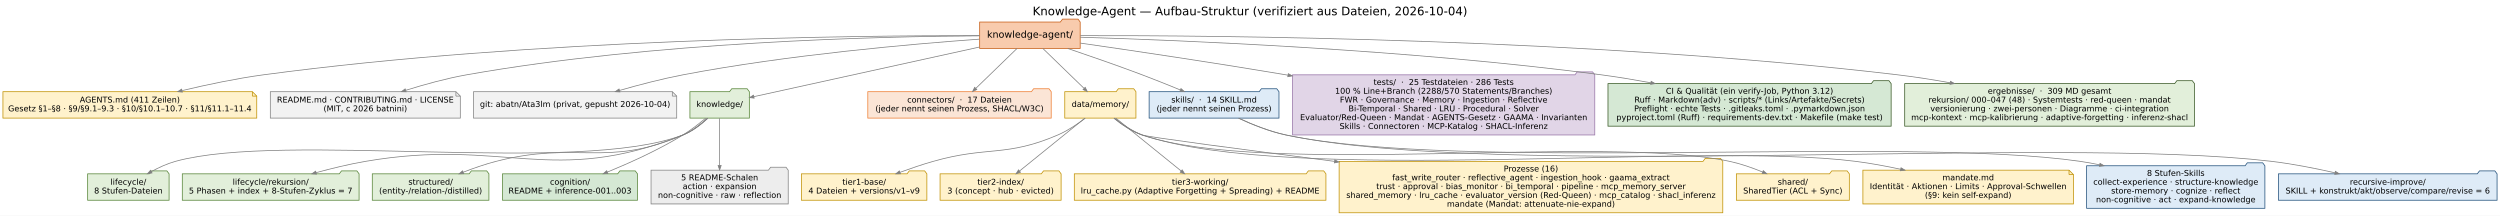
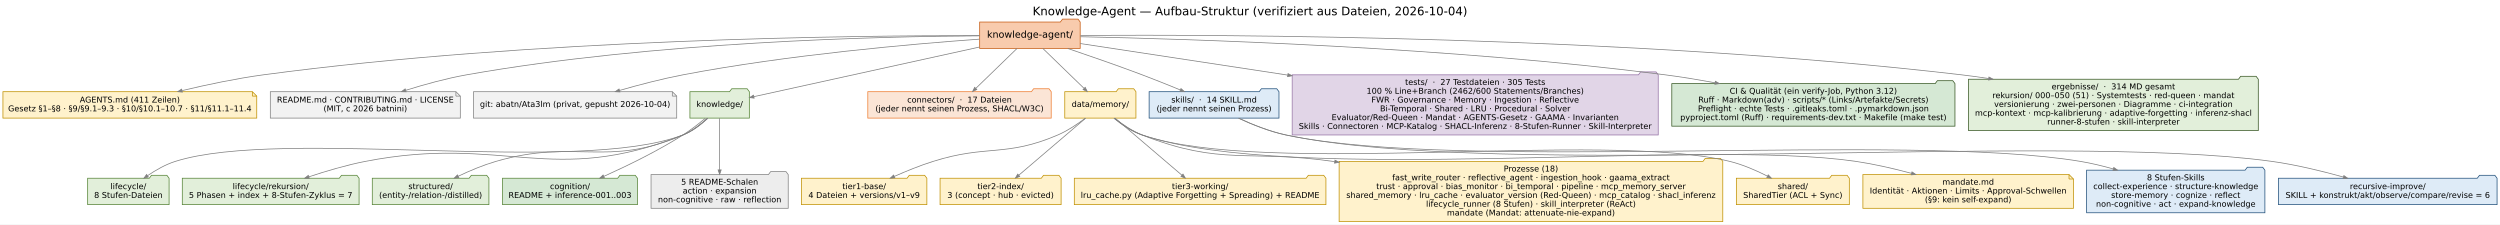
- <svg xmlns="http://www.w3.org/2000/svg" width="3408pt" height="294pt" viewBox="0.00 0.00 3408.00 294.00">
-   <g id="graph0" class="graph" transform="scale(1 1) rotate(0) translate(4 290)">
-     <polygon fill="white" stroke="transparent" points="-4,4 -4,-290 3404,-290 3404,4 -4,4" />
-     <text text-anchor="middle" x="1700" y="-269.2" font-family="DejaVu Sans" font-size="16.00">Knowledge-Agent — Aufbau-Struktur (verifiziert aus Dateien, 2026-10-04)</text>
+ <svg xmlns="http://www.w3.org/2000/svg" width="3408pt" height="306pt" viewBox="0.00 0.00 3408.00 306.00">
+   <g id="graph0" class="graph" transform="scale(1 1) rotate(0) translate(4 302)">
+     <polygon fill="white" stroke="transparent" points="-4,4 -4,-302 3404,-302 3404,4 -4,4" />
+     <text text-anchor="middle" x="1700" y="-281.2" font-family="DejaVu Sans" font-size="16.00">Knowledge-Agent — Aufbau-Struktur (verifiziert aus Dateien, 2026-10-04)</text>
    <g id="node1" class="node">
-       <polygon fill="#f8cbad" stroke="#c55a11" points="1468.5,-260 1465.5,-264 1444.5,-264 1441.5,-260 1331.5,-260 1331.5,-224 1468.5,-224 1468.5,-260" />
-       <text text-anchor="middle" x="1400" y="-238.6" font-family="DejaVu Sans" font-size="13.00">knowledge-agent/</text>
+       <polygon fill="#f8cbad" stroke="#c55a11" points="1468.5,-272 1465.5,-276 1444.5,-276 1441.5,-272 1331.5,-272 1331.5,-236 1468.5,-236 1468.5,-272" />
+       <text text-anchor="middle" x="1400" y="-250.6" font-family="DejaVu Sans" font-size="13.00">knowledge-agent/</text>
    </g>
    <g id="node2" class="node">
-       <polygon fill="#fff2cc" stroke="#bf8f00" points="340,-165 0,-165 0,-129 346,-129 346,-159 340,-165" />
-       <polyline fill="none" stroke="#bf8f00" points="340,-165 340,-159 " />
-       <polyline fill="none" stroke="#bf8f00" points="346,-159 340,-159 " />
-       <text text-anchor="middle" x="173" y="-150.2" font-family="DejaVu Sans" font-size="11.00">AGENTS.md (411 Zeilen)</text>
-       <text text-anchor="middle" x="173" y="-138.2" font-family="DejaVu Sans" font-size="11.00">Gesetz §1–§8 · §9/§9.1–9.3 · §10/§10.1–10.7 · §11/§11.1–11.4</text>
+       <polygon fill="#fff2cc" stroke="#bf8f00" points="340,-177 0,-177 0,-141 346,-141 346,-171 340,-177" />
+       <polyline fill="none" stroke="#bf8f00" points="340,-177 340,-171 " />
+       <polyline fill="none" stroke="#bf8f00" points="346,-171 340,-171 " />
+       <text text-anchor="middle" x="173" y="-162.2" font-family="DejaVu Sans" font-size="11.00">AGENTS.md (411 Zeilen)</text>
+       <text text-anchor="middle" x="173" y="-150.2" font-family="DejaVu Sans" font-size="11.00">Gesetz §1–§8 · §9/§9.1–9.3 · §10/§10.1–10.7 · §11/§11.1–11.4</text>
    </g>
    <g id="edge1" class="edge">
-       <path fill="none" stroke="#7f7f7f" d="M1331.48,-241.44C1163.97,-241.66 720.71,-237.12 355,-188 318.17,-183.05 277.76,-174.49 244.39,-166.56" />
-       <polygon fill="#7f7f7f" stroke="#7f7f7f" points="244.57,-164.44 238.24,-165.09 243.59,-168.53 244.57,-164.44" />
+       <path fill="none" stroke="#7f7f7f" d="M1331.48,-253.44C1163.97,-253.66 720.71,-249.12 355,-200 318.17,-195.05 277.76,-186.49 244.39,-178.56" />
+       <polygon fill="#7f7f7f" stroke="#7f7f7f" points="244.57,-176.44 238.24,-177.09 243.59,-180.53 244.57,-176.44" />
    </g>
    <g id="node3" class="node">
-       <polygon fill="#f2f2f2" stroke="#808080" points="617.5,-165 364.5,-165 364.5,-129 623.5,-129 623.5,-159 617.5,-165" />
-       <polyline fill="none" stroke="#808080" points="617.5,-165 617.5,-159 " />
-       <polyline fill="none" stroke="#808080" points="623.5,-159 617.5,-159 " />
-       <text text-anchor="middle" x="494" y="-150.2" font-family="DejaVu Sans" font-size="11.00">README.md · CONTRIBUTING.md · LICENSE</text>
-       <text text-anchor="middle" x="494" y="-138.2" font-family="DejaVu Sans" font-size="11.00">(MIT, c 2026 batnini)</text>
+       <polygon fill="#f2f2f2" stroke="#808080" points="617.5,-177 364.5,-177 364.5,-141 623.5,-141 623.5,-171 617.5,-177" />
+       <polyline fill="none" stroke="#808080" points="617.5,-177 617.5,-171 " />
+       <polyline fill="none" stroke="#808080" points="623.5,-171 617.5,-171 " />
+       <text text-anchor="middle" x="494" y="-162.2" font-family="DejaVu Sans" font-size="11.00">README.md · CONTRIBUTING.md · LICENSE</text>
+       <text text-anchor="middle" x="494" y="-150.2" font-family="DejaVu Sans" font-size="11.00">(MIT, c 2026 batnini)</text>
    </g>
    <g id="edge2" class="edge">
-       <path fill="none" stroke="#7f7f7f" d="M1331.34,-241.14C1196.31,-240.36 887.13,-233.24 632,-188 604.26,-183.08 574.13,-174.72 549.13,-166.9" />
-       <polygon fill="#7f7f7f" stroke="#7f7f7f" points="549.57,-164.84 543.22,-165.04 548.31,-168.85 549.57,-164.84" />
+       <path fill="none" stroke="#7f7f7f" d="M1331.34,-253.14C1196.31,-252.36 887.13,-245.24 632,-200 604.26,-195.08 574.13,-186.72 549.13,-178.9" />
+       <polygon fill="#7f7f7f" stroke="#7f7f7f" points="549.57,-176.84 543.22,-177.04 548.31,-180.85 549.57,-176.84" />
    </g>
    <g id="node4" class="node">
-       <polygon fill="#f2f2f2" stroke="#808080" points="912.5,-165 641.5,-165 641.5,-129 918.5,-129 918.5,-159 912.5,-165" />
-       <polyline fill="none" stroke="#808080" points="912.5,-165 912.5,-159 " />
-       <polyline fill="none" stroke="#808080" points="918.5,-159 912.5,-159 " />
-       <text text-anchor="middle" x="780" y="-144.2" font-family="DejaVu Sans" font-size="11.00">git: abatn/Ata3lm (privat, gepusht 2026-10-04)</text>
+       <polygon fill="#f2f2f2" stroke="#808080" points="912.5,-177 641.5,-177 641.5,-141 918.5,-141 918.5,-171 912.5,-177" />
+       <polyline fill="none" stroke="#808080" points="912.5,-177 912.5,-171 " />
+       <polyline fill="none" stroke="#808080" points="918.5,-171 912.5,-171 " />
+       <text text-anchor="middle" x="780" y="-156.2" font-family="DejaVu Sans" font-size="11.00">git: abatn/Ata3lm (privat, gepusht 2026-10-04)</text>
    </g>
    <g id="edge3" class="edge">
-       <path fill="none" stroke="#7f7f7f" d="M1331.36,-236.64C1238.88,-230.01 1069.45,-215.19 927,-188 898.26,-182.51 866.9,-174.3 840.56,-166.74" />
-       <polygon fill="#7f7f7f" stroke="#7f7f7f" points="841.02,-164.68 834.68,-165.04 839.86,-168.72 841.02,-164.68" />
+       <path fill="none" stroke="#7f7f7f" d="M1331.36,-248.64C1238.88,-242.01 1069.45,-227.19 927,-200 898.26,-194.51 866.9,-186.3 840.56,-178.74" />
+       <polygon fill="#7f7f7f" stroke="#7f7f7f" points="841.02,-176.68 834.68,-177.04 839.86,-180.72 841.02,-176.68" />
    </g>
    <g id="node5" class="node">
-       <polygon fill="#e2efda" stroke="#548235" points="1017.5,-165 1014.5,-169 993.5,-169 990.5,-165 936.5,-165 936.5,-129 1017.5,-129 1017.5,-165" />
-       <text text-anchor="middle" x="977" y="-144.2" font-family="DejaVu Sans" font-size="11.00">knowledge/</text>
+       <polygon fill="#e2efda" stroke="#548235" points="1017.5,-177 1014.5,-181 993.5,-181 990.5,-177 936.5,-177 936.5,-141 1017.5,-141 1017.5,-177" />
+       <text text-anchor="middle" x="977" y="-156.2" font-family="DejaVu Sans" font-size="11.00">knowledge/</text>
    </g>
    <g id="edge4" class="edge">
-       <path fill="none" stroke="#7f7f7f" d="M1331.1,-225.85C1244.57,-206.83 1098.44,-174.7 1023.85,-158.3" />
-       <polygon fill="#7f7f7f" stroke="#7f7f7f" points="1024.04,-156.19 1017.73,-156.96 1023.14,-160.29 1024.04,-156.19" />
+       <path fill="none" stroke="#7f7f7f" d="M1331.1,-237.85C1244.57,-218.83 1098.44,-186.7 1023.85,-170.3" />
+       <polygon fill="#7f7f7f" stroke="#7f7f7f" points="1024.04,-168.19 1017.73,-168.96 1023.14,-172.29 1024.04,-168.19" />
    </g>
    <g id="node11" class="node">
-       <polygon fill="#fbe5d6" stroke="#ed7d31" points="1429,-165 1426,-169 1405,-169 1402,-165 1179,-165 1179,-129 1429,-129 1429,-165" />
-       <text text-anchor="middle" x="1304" y="-150.2" font-family="DejaVu Sans" font-size="11.00">connectors/  ·  17 Dateien</text>
-       <text text-anchor="middle" x="1304" y="-138.2" font-family="DejaVu Sans" font-size="11.00">(jeder nennt seinen Prozess, SHACL/W3C)</text>
+       <polygon fill="#fbe5d6" stroke="#ed7d31" points="1429,-177 1426,-181 1405,-181 1402,-177 1179,-177 1179,-141 1429,-141 1429,-177" />
+       <text text-anchor="middle" x="1304" y="-162.2" font-family="DejaVu Sans" font-size="11.00">connectors/  ·  17 Dateien</text>
+       <text text-anchor="middle" x="1304" y="-150.2" font-family="DejaVu Sans" font-size="11.00">(jeder nennt seinen Prozess, SHACL/W3C)</text>
    </g>
    <g id="edge5" class="edge">
-       <path fill="none" stroke="#7f7f7f" d="M1382.39,-223.94C1366.66,-208.7 1343.52,-186.29 1326.46,-169.76" />
-       <polygon fill="#7f7f7f" stroke="#7f7f7f" points="1327.59,-167.93 1321.82,-165.26 1324.67,-170.95 1327.59,-167.93" />
+       <path fill="none" stroke="#7f7f7f" d="M1382.39,-235.94C1366.66,-220.7 1343.52,-198.29 1326.46,-181.76" />
+       <polygon fill="#7f7f7f" stroke="#7f7f7f" points="1327.59,-179.93 1321.82,-177.26 1324.67,-182.95 1327.59,-179.93" />
    </g>
    <g id="node12" class="node">
-       <polygon fill="#fff2cc" stroke="#bf8f00" points="1544.5,-165 1541.5,-169 1520.5,-169 1517.5,-165 1447.5,-165 1447.5,-129 1544.5,-129 1544.5,-165" />
-       <text text-anchor="middle" x="1496" y="-144.2" font-family="DejaVu Sans" font-size="11.00">data/memory/</text>
+       <polygon fill="#fff2cc" stroke="#bf8f00" points="1544.5,-177 1541.5,-181 1520.5,-181 1517.5,-177 1447.5,-177 1447.5,-141 1544.5,-141 1544.5,-177" />
+       <text text-anchor="middle" x="1496" y="-156.2" font-family="DejaVu Sans" font-size="11.00">data/memory/</text>
    </g>
    <g id="edge6" class="edge">
-       <path fill="none" stroke="#7f7f7f" d="M1417.61,-223.94C1433.34,-208.7 1456.48,-186.29 1473.54,-169.76" />
-       <polygon fill="#7f7f7f" stroke="#7f7f7f" points="1475.33,-170.95 1478.18,-165.26 1472.41,-167.93 1475.33,-170.95" />
+       <path fill="none" stroke="#7f7f7f" d="M1417.61,-235.94C1433.34,-220.7 1456.48,-198.29 1473.54,-181.76" />
+       <polygon fill="#7f7f7f" stroke="#7f7f7f" points="1475.33,-182.95 1478.18,-177.26 1472.41,-179.93 1475.33,-182.95" />
    </g>
    <g id="node19" class="node">
-       <polygon fill="#deebf7" stroke="#1f4e79" points="1739.5,-165 1736.5,-169 1715.5,-169 1712.5,-165 1562.5,-165 1562.5,-129 1739.5,-129 1739.5,-165" />
-       <text text-anchor="middle" x="1651" y="-150.2" font-family="DejaVu Sans" font-size="11.00">skills/  ·  14 SKILL.md</text>
-       <text text-anchor="middle" x="1651" y="-138.2" font-family="DejaVu Sans" font-size="11.00">(jeder nennt seinen Prozess)</text>
+       <polygon fill="#deebf7" stroke="#1f4e79" points="1739.5,-177 1736.5,-181 1715.5,-181 1712.5,-177 1562.5,-177 1562.5,-141 1739.5,-141 1739.5,-177" />
+       <text text-anchor="middle" x="1651" y="-162.2" font-family="DejaVu Sans" font-size="11.00">skills/  ·  14 SKILL.md</text>
+       <text text-anchor="middle" x="1651" y="-150.2" font-family="DejaVu Sans" font-size="11.00">(jeder nennt seinen Prozess)</text>
    </g>
    <g id="edge7" class="edge">
-       <path fill="none" stroke="#7f7f7f" d="M1451.6,-223.9C1481.38,-213.84 1519.46,-200.64 1553,-188 1570,-181.59 1588.48,-174.17 1604.77,-167.47" />
-       <polygon fill="#7f7f7f" stroke="#7f7f7f" points="1605.92,-169.27 1610.67,-165.04 1604.32,-165.38 1605.92,-169.27" />
+       <path fill="none" stroke="#7f7f7f" d="M1451.6,-235.9C1481.38,-225.84 1519.46,-212.64 1553,-200 1570,-193.59 1588.48,-186.17 1604.77,-179.47" />
+       <polygon fill="#7f7f7f" stroke="#7f7f7f" points="1605.92,-181.27 1610.67,-177.04 1604.32,-177.38 1605.92,-181.27" />
    </g>
    <g id="node22" class="node">
-       <polygon fill="#e1d5e7" stroke="#9673a6" points="2170,-188 2167,-192 2146,-192 2143,-188 1758,-188 1758,-106 2170,-106 2170,-188" />
-       <text text-anchor="middle" x="1964" y="-174.2" font-family="DejaVu Sans" font-size="11.00">tests/  ·  25 Testdateien · 286 Tests</text>
-       <text text-anchor="middle" x="1964" y="-162.2" font-family="DejaVu Sans" font-size="11.00">100 % Line+Branch (2288/570 Statements/Branches)</text>
-       <text text-anchor="middle" x="1964" y="-150.2" font-family="DejaVu Sans" font-size="11.00">FWR · Governance · Memory · Ingestion · Reflective</text>
-       <text text-anchor="middle" x="1964" y="-138.2" font-family="DejaVu Sans" font-size="11.00">Bi-Temporal · Shared · LRU · Procedural · Solver</text>
-       <text text-anchor="middle" x="1964" y="-126.2" font-family="DejaVu Sans" font-size="11.00">Evaluator/Red-Queen · Mandat · AGENTS-Gesetz · GAAMA · Invarianten</text>
-       <text text-anchor="middle" x="1964" y="-114.2" font-family="DejaVu Sans" font-size="11.00">Skills · Connectoren · MCP-Katalog · SHACL-Inferenz</text>
+       <polygon fill="#e1d5e7" stroke="#9673a6" points="2256.5,-200 2253.5,-204 2232.5,-204 2229.5,-200 1757.5,-200 1757.5,-118 2256.5,-118 2256.5,-200" />
+       <text text-anchor="middle" x="2007" y="-186.2" font-family="DejaVu Sans" font-size="11.00">tests/  ·  27 Testdateien · 305 Tests</text>
+       <text text-anchor="middle" x="2007" y="-174.2" font-family="DejaVu Sans" font-size="11.00">100 % Line+Branch (2462/600 Statements/Branches)</text>
+       <text text-anchor="middle" x="2007" y="-162.2" font-family="DejaVu Sans" font-size="11.00">FWR · Governance · Memory · Ingestion · Reflective</text>
+       <text text-anchor="middle" x="2007" y="-150.2" font-family="DejaVu Sans" font-size="11.00">Bi-Temporal · Shared · LRU · Procedural · Solver</text>
+       <text text-anchor="middle" x="2007" y="-138.2" font-family="DejaVu Sans" font-size="11.00">Evaluator/Red-Queen · Mandat · AGENTS-Gesetz · GAAMA · Invarianten</text>
+       <text text-anchor="middle" x="2007" y="-126.2" font-family="DejaVu Sans" font-size="11.00">Skills · Connectoren · MCP-Katalog · SHACL-Inferenz · 8-Stufen-Runner · Skill-Interpreter</text>
    </g>
    <g id="edge8" class="edge">
-       <path fill="none" stroke="#7f7f7f" d="M1468.65,-231.26C1539.11,-221.11 1651.86,-204.41 1749,-188 1749.91,-187.85 1750.82,-187.69 1751.73,-187.54" />
-       <polygon fill="#7f7f7f" stroke="#7f7f7f" points="1752.2,-189.59 1757.76,-186.51 1751.5,-185.45 1752.2,-189.59" />
+       <path fill="none" stroke="#7f7f7f" d="M1468.55,-242.65C1538.93,-232.02 1651.62,-214.94 1749,-200 1749.79,-199.88 1750.58,-199.76 1751.37,-199.64" />
+       <polygon fill="#7f7f7f" stroke="#7f7f7f" points="1751.84,-201.69 1757.45,-198.7 1751.2,-197.54 1751.84,-201.69" />
    </g>
    <g id="node23" class="node">
-       <polygon fill="#d5e8d4" stroke="#375623" points="2574,-176 2571,-180 2550,-180 2547,-176 2188,-176 2188,-118 2574,-118 2574,-176" />
-       <text text-anchor="middle" x="2381" y="-162.2" font-family="DejaVu Sans" font-size="11.00">CI &amp; Qualität (ein verify-Job, Python 3.12)</text>
-       <text text-anchor="middle" x="2381" y="-150.2" font-family="DejaVu Sans" font-size="11.00">Ruff · Markdown(adv) · scripts/* (Links/Artefakte/Secrets)</text>
-       <text text-anchor="middle" x="2381" y="-138.2" font-family="DejaVu Sans" font-size="11.00">Preflight · echte Tests · .gitleaks.toml · .pymarkdown.json</text>
-       <text text-anchor="middle" x="2381" y="-126.2" font-family="DejaVu Sans" font-size="11.00">pyproject.toml (Ruff) · requirements-dev.txt · Makefile (make test)</text>
+       <polygon fill="#d5e8d4" stroke="#375623" points="2661,-188 2658,-192 2637,-192 2634,-188 2275,-188 2275,-130 2661,-130 2661,-188" />
+       <text text-anchor="middle" x="2468" y="-174.2" font-family="DejaVu Sans" font-size="11.00">CI &amp; Qualität (ein verify-Job, Python 3.12)</text>
+       <text text-anchor="middle" x="2468" y="-162.2" font-family="DejaVu Sans" font-size="11.00">Ruff · Markdown(adv) · scripts/* (Links/Artefakte/Secrets)</text>
+       <text text-anchor="middle" x="2468" y="-150.2" font-family="DejaVu Sans" font-size="11.00">Preflight · echte Tests · .gitleaks.toml · .pymarkdown.json</text>
+       <text text-anchor="middle" x="2468" y="-138.2" font-family="DejaVu Sans" font-size="11.00">pyproject.toml (Ruff) · requirements-dev.txt · Makefile (make test)</text>
    </g>
    <g id="edge9" class="edge">
-       <path fill="none" stroke="#7f7f7f" d="M1468.54,-239.27C1604.55,-235.2 1917.96,-222.58 2179,-188 2200.88,-185.1 2223.95,-181.27 2246.37,-177.14" />
-       <polygon fill="#7f7f7f" stroke="#7f7f7f" points="2246.85,-179.18 2252.37,-176.02 2246.08,-175.05 2246.85,-179.18" />
+       <path fill="none" stroke="#7f7f7f" d="M1468.78,-251.93C1615.72,-248.94 1970.95,-238.07 2266,-200 2288.05,-197.16 2311.31,-193.33 2333.89,-189.17" />
+       <polygon fill="#7f7f7f" stroke="#7f7f7f" points="2334.41,-191.21 2339.92,-188.05 2333.64,-187.08 2334.41,-191.21" />
    </g>
    <g id="node24" class="node">
-       <polygon fill="#e2efda" stroke="#375623" points="2987.5,-176 2984.5,-180 2963.5,-180 2960.5,-176 2592.5,-176 2592.5,-118 2987.5,-118 2987.5,-176" />
-       <text text-anchor="middle" x="2790" y="-162.2" font-family="DejaVu Sans" font-size="11.00">ergebnisse/  ·  309 MD gesamt</text>
-       <text text-anchor="middle" x="2790" y="-150.2" font-family="DejaVu Sans" font-size="11.00">rekursion/ 000–047 (48) · Systemtests · red-queen · mandat</text>
-       <text text-anchor="middle" x="2790" y="-138.2" font-family="DejaVu Sans" font-size="11.00">versionierung · zwei-personen · Diagramme · ci-integration</text>
-       <text text-anchor="middle" x="2790" y="-126.2" font-family="DejaVu Sans" font-size="11.00">mcp-kontext · mcp-kalibrierung · adaptive-forgetting · inferenz-shacl</text>
+       <polygon fill="#e2efda" stroke="#375623" points="3074.5,-194 3071.5,-198 3050.5,-198 3047.5,-194 2679.5,-194 2679.5,-124 3074.5,-124 3074.5,-194" />
+       <text text-anchor="middle" x="2877" y="-180.2" font-family="DejaVu Sans" font-size="11.00">ergebnisse/  ·  314 MD gesamt</text>
+       <text text-anchor="middle" x="2877" y="-168.2" font-family="DejaVu Sans" font-size="11.00">rekursion/ 000–050 (51) · Systemtests · red-queen · mandat</text>
+       <text text-anchor="middle" x="2877" y="-156.2" font-family="DejaVu Sans" font-size="11.00">versionierung · zwei-personen · Diagramme · ci-integration</text>
+       <text text-anchor="middle" x="2877" y="-144.2" font-family="DejaVu Sans" font-size="11.00">mcp-kontext · mcp-kalibrierung · adaptive-forgetting · inferenz-shacl</text>
+       <text text-anchor="middle" x="2877" y="-132.2" font-family="DejaVu Sans" font-size="11.00">runner-8-stufen · skill-interpreter</text>
    </g>
    <g id="edge10" class="edge">
-       <path fill="none" stroke="#7f7f7f" d="M1468.63,-241.42C1650.84,-241.78 2161.66,-237.88 2583,-188 2606.2,-185.25 2630.71,-181.39 2654.42,-177.14" />
-       <polygon fill="#7f7f7f" stroke="#7f7f7f" points="2654.9,-179.18 2660.43,-176.05 2654.15,-175.05 2654.9,-179.18" />
+       <path fill="none" stroke="#7f7f7f" d="M1468.77,-253.72C1659.97,-254.96 2213.82,-253.29 2670,-200 2682.03,-198.59 2694.41,-196.88 2706.84,-194.97" />
+       <polygon fill="#7f7f7f" stroke="#7f7f7f" points="2707.34,-197.02 2712.95,-194.02 2706.69,-192.87 2707.34,-197.02" />
    </g>
    <g id="node6" class="node">
-       <polygon fill="#e2efda" stroke="#548235" points="226.5,-53 223.5,-57 202.5,-57 199.5,-53 115.5,-53 115.5,-17 226.5,-17 226.5,-53" />
-       <text text-anchor="middle" x="171" y="-38.2" font-family="DejaVu Sans" font-size="11.00">lifecycle/</text>
-       <text text-anchor="middle" x="171" y="-26.2" font-family="DejaVu Sans" font-size="11.00">8 Stufen-Dateien</text>
+       <polygon fill="#e2efda" stroke="#548235" points="226.5,-59 223.5,-63 202.5,-63 199.5,-59 115.5,-59 115.5,-23 226.5,-23 226.5,-59" />
+       <text text-anchor="middle" x="171" y="-44.2" font-family="DejaVu Sans" font-size="11.00">lifecycle/</text>
+       <text text-anchor="middle" x="171" y="-32.2" font-family="DejaVu Sans" font-size="11.00">8 Stufen-Dateien</text>
    </g>
    <g id="edge11" class="edge">
-       <path fill="none" stroke="#7f7f7f" d="M961.11,-128.97C952.02,-120.44 939.88,-110.9 927,-106 783.07,-51.27 383.4,-111.1 235,-70 223.85,-66.91 212.45,-61.65 202.42,-56.18" />
-       <polygon fill="#7f7f7f" stroke="#7f7f7f" points="203.26,-54.25 197,-53.14 201.2,-57.91 203.26,-54.25" />
+       <path fill="none" stroke="#7f7f7f" d="M961.11,-140.97C952.02,-132.44 939.88,-122.9 927,-118 783.07,-63.27 381.87,-128.28 235,-82 221.68,-77.8 208.36,-70.17 197.35,-62.69" />
+       <polygon fill="#7f7f7f" stroke="#7f7f7f" points="198.26,-60.76 192.14,-59.04 195.85,-64.2 198.26,-60.76" />
    </g>
    <g id="node7" class="node">
-       <polygon fill="#e2efda" stroke="#548235" points="485.5,-53 482.5,-57 461.5,-57 458.5,-53 244.5,-53 244.5,-17 485.5,-17 485.5,-53" />
-       <text text-anchor="middle" x="365" y="-38.2" font-family="DejaVu Sans" font-size="11.00">lifecycle/rekursion/</text>
-       <text text-anchor="middle" x="365" y="-26.2" font-family="DejaVu Sans" font-size="11.00">5 Phasen + index + 8-Stufen-Zyklus = 7</text>
+       <polygon fill="#e2efda" stroke="#548235" points="485.5,-59 482.5,-63 461.5,-63 458.5,-59 244.5,-59 244.5,-23 485.5,-23 485.5,-59" />
+       <text text-anchor="middle" x="365" y="-44.2" font-family="DejaVu Sans" font-size="11.00">lifecycle/rekursion/</text>
+       <text text-anchor="middle" x="365" y="-32.2" font-family="DejaVu Sans" font-size="11.00">5 Phasen + index + 8-Stufen-Zyklus = 7</text>
    </g>
    <g id="edge12" class="edge">
-       <path fill="none" stroke="#7f7f7f" d="M960.6,-128.72C951.55,-120.34 939.6,-111.02 927,-106 747.58,-34.58 684.31,-102.73 494,-70 471.88,-66.2 448.03,-60.4 426.92,-54.67" />
-       <polygon fill="#7f7f7f" stroke="#7f7f7f" points="427.39,-52.62 421.05,-53.05 426.27,-56.67 427.39,-52.62" />
+       <path fill="none" stroke="#7f7f7f" d="M960.6,-140.72C951.55,-132.34 939.6,-123.02 927,-118 747.58,-46.58 683.57,-118.81 494,-82 468.22,-76.99 440.3,-68.71 417.06,-60.98" />
+       <polygon fill="#7f7f7f" stroke="#7f7f7f" points="417.61,-58.95 411.25,-59.02 416.27,-62.93 417.61,-58.95" />
    </g>
    <g id="node8" class="node">
-       <polygon fill="#e2efda" stroke="#548235" points="662.5,-53 659.5,-57 638.5,-57 635.5,-53 503.5,-53 503.5,-17 662.5,-17 662.5,-53" />
-       <text text-anchor="middle" x="583" y="-38.2" font-family="DejaVu Sans" font-size="11.00">structured/</text>
-       <text text-anchor="middle" x="583" y="-26.2" font-family="DejaVu Sans" font-size="11.00">(entity-/relation-/distilled)</text>
+       <polygon fill="#e2efda" stroke="#548235" points="662.5,-59 659.5,-63 638.5,-63 635.5,-59 503.5,-59 503.5,-23 662.5,-23 662.5,-59" />
+       <text text-anchor="middle" x="583" y="-44.2" font-family="DejaVu Sans" font-size="11.00">structured/</text>
+       <text text-anchor="middle" x="583" y="-32.2" font-family="DejaVu Sans" font-size="11.00">(entity-/relation-/distilled)</text>
    </g>
    <g id="edge13" class="edge">
-       <path fill="none" stroke="#7f7f7f" d="M960.03,-128.6C951,-120.41 939.25,-111.29 927,-106 821.91,-60.64 782.83,-98.6 672,-70 657.29,-66.2 641.67,-60.75 627.69,-55.32" />
-       <polygon fill="#7f7f7f" stroke="#7f7f7f" points="628.16,-53.25 621.81,-53 626.62,-57.16 628.16,-53.25" />
+       <path fill="none" stroke="#7f7f7f" d="M960.03,-140.6C951,-132.41 939.25,-123.29 927,-118 821.91,-72.64 781.96,-113.78 672,-82 654.61,-76.97 636.22,-69.17 620.71,-61.79" />
+       <polygon fill="#7f7f7f" stroke="#7f7f7f" points="621.45,-59.81 615.13,-59.09 619.62,-63.6 621.45,-59.81" />
    </g>
    <g id="node9" class="node">
-       <polygon fill="#d5e8d4" stroke="#548235" points="865,-53 862,-57 841,-57 838,-53 681,-53 681,-17 865,-17 865,-53" />
-       <text text-anchor="middle" x="773" y="-38.2" font-family="DejaVu Sans" font-size="11.00">cognition/</text>
-       <text text-anchor="middle" x="773" y="-26.2" font-family="DejaVu Sans" font-size="11.00">README + inference-001..003</text>
+       <polygon fill="#d5e8d4" stroke="#548235" points="865,-59 862,-63 841,-63 838,-59 681,-59 681,-23 865,-23 865,-59" />
+       <text text-anchor="middle" x="773" y="-44.2" font-family="DejaVu Sans" font-size="11.00">cognition/</text>
+       <text text-anchor="middle" x="773" y="-32.2" font-family="DejaVu Sans" font-size="11.00">README + inference-001..003</text>
    </g>
    <g id="edge14" class="edge">
-       <path fill="none" stroke="#7f7f7f" d="M957.88,-128.85C948.9,-121.29 937.8,-112.63 927,-106 894.25,-85.89 854.74,-68.05 823.95,-55.41" />
-       <polygon fill="#7f7f7f" stroke="#7f7f7f" points="824.65,-53.43 818.3,-53.11 823.07,-57.32 824.65,-53.43" />
+       <path fill="none" stroke="#7f7f7f" d="M957.31,-140.61C948.39,-133.17 937.5,-124.68 927,-118 892.42,-96 850.58,-75.72 819.25,-61.65" />
+       <polygon fill="#7f7f7f" stroke="#7f7f7f" points="819.86,-59.62 813.52,-59.1 818.15,-63.46 819.86,-59.62" />
    </g>
    <g id="node10" class="node">
-       <polygon fill="#ededed" stroke="#808080" points="1070.5,-58 1067.5,-62 1046.5,-62 1043.5,-58 883.5,-58 883.5,-12 1070.5,-12 1070.5,-58" />
-       <text text-anchor="middle" x="977" y="-44.2" font-family="DejaVu Sans" font-size="11.00">5 README-Schalen</text>
-       <text text-anchor="middle" x="977" y="-32.2" font-family="DejaVu Sans" font-size="11.00">action · expansion</text>
-       <text text-anchor="middle" x="977" y="-20.2" font-family="DejaVu Sans" font-size="11.00">non-cognitive · raw · reflection</text>
+       <polygon fill="#ededed" stroke="#808080" points="1070.5,-64 1067.5,-68 1046.5,-68 1043.5,-64 883.5,-64 883.5,-18 1070.5,-18 1070.5,-64" />
+       <text text-anchor="middle" x="977" y="-50.2" font-family="DejaVu Sans" font-size="11.00">5 README-Schalen</text>
+       <text text-anchor="middle" x="977" y="-38.2" font-family="DejaVu Sans" font-size="11.00">action · expansion</text>
+       <text text-anchor="middle" x="977" y="-26.2" font-family="DejaVu Sans" font-size="11.00">non-cognitive · raw · reflection</text>
    </g>
    <g id="edge15" class="edge">
-       <path fill="none" stroke="#7f7f7f" d="M977,-128.81C977,-111.62 977,-84.87 977,-64.49" />
-       <polygon fill="#7f7f7f" stroke="#7f7f7f" points="979.1,-64.39 977,-58.39 974.9,-64.39 979.1,-64.39" />
+       <path fill="none" stroke="#7f7f7f" d="M977,-140.88C977,-122.33 977,-92.43 977,-70.36" />
+       <polygon fill="#7f7f7f" stroke="#7f7f7f" points="979.1,-70.36 977,-64.36 974.9,-70.36 979.1,-70.36" />
    </g>
    <g id="node13" class="node">
-       <polygon fill="#fff2cc" stroke="#bf8f00" points="1259.5,-53 1256.5,-57 1235.5,-57 1232.5,-53 1088.5,-53 1088.5,-17 1259.5,-17 1259.5,-53" />
-       <text text-anchor="middle" x="1174" y="-38.2" font-family="DejaVu Sans" font-size="11.00">tier1-base/</text>
-       <text text-anchor="middle" x="1174" y="-26.2" font-family="DejaVu Sans" font-size="11.00">4 Dateien + versions/v1–v9</text>
+       <polygon fill="#fff2cc" stroke="#bf8f00" points="1259.5,-59 1256.5,-63 1235.5,-63 1232.5,-59 1088.5,-59 1088.5,-23 1259.5,-23 1259.5,-59" />
+       <text text-anchor="middle" x="1174" y="-44.2" font-family="DejaVu Sans" font-size="11.00">tier1-base/</text>
+       <text text-anchor="middle" x="1174" y="-32.2" font-family="DejaVu Sans" font-size="11.00">4 Dateien + versions/v1–v9</text>
    </g>
    <g id="edge16" class="edge">
-       <path fill="none" stroke="#7f7f7f" d="M1475.43,-128.84C1464.84,-120.8 1451.37,-111.75 1438,-106 1367.05,-75.48 1342.27,-91.19 1268,-70 1253.12,-65.76 1237.2,-60.34 1222.77,-55.09" />
-       <polygon fill="#7f7f7f" stroke="#7f7f7f" points="1223.47,-53.11 1217.11,-53.01 1222.02,-57.05 1223.47,-53.11" />
+       <path fill="none" stroke="#7f7f7f" d="M1475.43,-140.84C1464.84,-132.8 1451.37,-123.75 1438,-118 1367.05,-87.48 1341.66,-105.23 1268,-82 1250.37,-76.44 1231.52,-68.78 1215.36,-61.65" />
+       <polygon fill="#7f7f7f" stroke="#7f7f7f" points="1215.88,-59.58 1209.54,-59.05 1214.16,-63.41 1215.88,-59.58" />
    </g>
    <g id="node14" class="node">
-       <polygon fill="#fff2cc" stroke="#bf8f00" points="1442.5,-53 1439.5,-57 1418.5,-57 1415.5,-53 1277.5,-53 1277.5,-17 1442.5,-17 1442.5,-53" />
-       <text text-anchor="middle" x="1360" y="-38.2" font-family="DejaVu Sans" font-size="11.00">tier2-index/</text>
-       <text text-anchor="middle" x="1360" y="-26.2" font-family="DejaVu Sans" font-size="11.00">3 (concept · hub · evicted)</text>
+       <polygon fill="#fff2cc" stroke="#bf8f00" points="1442.5,-59 1439.5,-63 1418.5,-63 1415.5,-59 1277.5,-59 1277.5,-23 1442.5,-23 1442.5,-59" />
+       <text text-anchor="middle" x="1360" y="-44.2" font-family="DejaVu Sans" font-size="11.00">tier2-index/</text>
+       <text text-anchor="middle" x="1360" y="-32.2" font-family="DejaVu Sans" font-size="11.00">3 (concept · hub · evicted)</text>
    </g>
    <g id="edge17" class="edge">
-       <path fill="none" stroke="#7f7f7f" d="M1474.75,-128.81C1450.8,-109.44 1411.84,-77.93 1386.07,-57.09" />
-       <polygon fill="#7f7f7f" stroke="#7f7f7f" points="1387.09,-55.21 1381.1,-53.07 1384.45,-58.47 1387.09,-55.21" />
+       <path fill="none" stroke="#7f7f7f" d="M1475.93,-140.88C1451.73,-120.24 1411.03,-85.53 1384.86,-63.2" />
+       <polygon fill="#7f7f7f" stroke="#7f7f7f" points="1386.08,-61.48 1380.15,-59.19 1383.35,-64.68 1386.08,-61.48" />
    </g>
    <g id="node15" class="node">
-       <polygon fill="#fff2cc" stroke="#bf8f00" points="1803.5,-53 1800.5,-57 1779.5,-57 1776.5,-53 1460.5,-53 1460.5,-17 1803.5,-17 1803.5,-53" />
-       <text text-anchor="middle" x="1632" y="-38.2" font-family="DejaVu Sans" font-size="11.00">tier3-working/</text>
-       <text text-anchor="middle" x="1632" y="-26.2" font-family="DejaVu Sans" font-size="11.00">lru_cache.py (Adaptive Forgetting + Spreading) + README</text>
+       <polygon fill="#fff2cc" stroke="#bf8f00" points="1803.5,-59 1800.5,-63 1779.5,-63 1776.5,-59 1460.5,-59 1460.5,-23 1803.5,-23 1803.5,-59" />
+       <text text-anchor="middle" x="1632" y="-44.2" font-family="DejaVu Sans" font-size="11.00">tier3-working/</text>
+       <text text-anchor="middle" x="1632" y="-32.2" font-family="DejaVu Sans" font-size="11.00">lru_cache.py (Adaptive Forgetting + Spreading) + README</text>
    </g>
    <g id="edge18" class="edge">
-       <path fill="none" stroke="#7f7f7f" d="M1517.25,-128.81C1541.2,-109.44 1580.16,-77.93 1605.93,-57.09" />
-       <polygon fill="#7f7f7f" stroke="#7f7f7f" points="1607.55,-58.47 1610.9,-53.07 1604.91,-55.21 1607.55,-58.47" />
+       <path fill="none" stroke="#7f7f7f" d="M1516.07,-140.88C1540.27,-120.24 1580.97,-85.53 1607.14,-63.2" />
+       <polygon fill="#7f7f7f" stroke="#7f7f7f" points="1608.65,-64.68 1611.85,-59.19 1605.92,-61.48 1608.65,-64.68" />
    </g>
    <g id="node16" class="node">
-       <polygon fill="#fff2cc" stroke="#bf8f00" points="2344.5,-70 2341.5,-74 2320.5,-74 2317.5,-70 1821.5,-70 1821.5,0 2344.5,0 2344.5,-70" />
-       <text text-anchor="middle" x="2083" y="-56.2" font-family="DejaVu Sans" font-size="11.00">Prozesse (16)</text>
-       <text text-anchor="middle" x="2083" y="-44.2" font-family="DejaVu Sans" font-size="11.00">fast_write_router · reflective_agent · ingestion_hook · gaama_extract</text>
-       <text text-anchor="middle" x="2083" y="-32.2" font-family="DejaVu Sans" font-size="11.00">trust · approval · bias_monitor · bi_temporal · pipeline · mcp_memory_server</text>
-       <text text-anchor="middle" x="2083" y="-20.2" font-family="DejaVu Sans" font-size="11.00">shared_memory · lru_cache · evaluator_version (Red-Queen) · mcp_catalog · shacl_inferenz</text>
+       <polygon fill="#fff2cc" stroke="#bf8f00" points="2344.5,-82 2341.5,-86 2320.5,-86 2317.5,-82 1821.5,-82 1821.5,0 2344.5,0 2344.5,-82" />
+       <text text-anchor="middle" x="2083" y="-68.2" font-family="DejaVu Sans" font-size="11.00">Prozesse (18)</text>
+       <text text-anchor="middle" x="2083" y="-56.2" font-family="DejaVu Sans" font-size="11.00">fast_write_router · reflective_agent · ingestion_hook · gaama_extract</text>
+       <text text-anchor="middle" x="2083" y="-44.2" font-family="DejaVu Sans" font-size="11.00">trust · approval · bias_monitor · bi_temporal · pipeline · mcp_memory_server</text>
+       <text text-anchor="middle" x="2083" y="-32.2" font-family="DejaVu Sans" font-size="11.00">shared_memory · lru_cache · evaluator_version (Red-Queen) · mcp_catalog · shacl_inferenz</text>
+       <text text-anchor="middle" x="2083" y="-20.2" font-family="DejaVu Sans" font-size="11.00">lifecycle_runner (8 Stufen) · skill_interpreter (ReAct)</text>
      <text text-anchor="middle" x="2083" y="-8.2" font-family="DejaVu Sans" font-size="11.00">mandate (Mandat: attenuate-nie-expand)</text>
    </g>
    <g id="edge20" class="edge">
-       <path fill="none" stroke="#7f7f7f" d="M1515.21,-129C1525.67,-120.69 1539.26,-111.36 1553,-106 1559.78,-103.36 1687.06,-86.51 1815.17,-70.01" />
-       <polygon fill="#7f7f7f" stroke="#7f7f7f" points="1815.59,-72.07 1821.27,-69.22 1815.05,-67.91 1815.59,-72.07" />
+       <path fill="none" stroke="#7f7f7f" d="M1515.48,-140.83C1525.91,-132.58 1539.39,-123.35 1553,-118 1661.56,-75.3 1697.52,-98.55 1813,-82 1813.79,-81.89 1814.58,-81.77 1815.38,-81.66" />
+       <polygon fill="#7f7f7f" stroke="#7f7f7f" points="1815.85,-83.71 1821.49,-80.78 1815.25,-79.56 1815.85,-83.71" />
    </g>
    <g id="node17" class="node">
-       <polygon fill="#fff2cc" stroke="#bf8f00" points="2517,-53 2514,-57 2493,-57 2490,-53 2363,-53 2363,-17 2517,-17 2517,-53" />
-       <text text-anchor="middle" x="2440" y="-38.2" font-family="DejaVu Sans" font-size="11.00">shared/</text>
-       <text text-anchor="middle" x="2440" y="-26.2" font-family="DejaVu Sans" font-size="11.00">SharedTier (ACL + Sync)</text>
+       <polygon fill="#fff2cc" stroke="#bf8f00" points="2517,-59 2514,-63 2493,-63 2490,-59 2363,-59 2363,-23 2517,-23 2517,-59" />
+       <text text-anchor="middle" x="2440" y="-44.2" font-family="DejaVu Sans" font-size="11.00">shared/</text>
+       <text text-anchor="middle" x="2440" y="-32.2" font-family="DejaVu Sans" font-size="11.00">SharedTier (ACL + Sync)</text>
    </g>
    <g id="edge19" class="edge">
-       <path fill="none" stroke="#7f7f7f" d="M1514.52,-128.92C1524.99,-120.37 1538.81,-110.84 1553,-106 1721.66,-48.53 2179.76,-107.27 2354,-70 2368.97,-66.8 2384.73,-61.26 2398.6,-55.58" />
-       <polygon fill="#7f7f7f" stroke="#7f7f7f" points="2399.7,-57.39 2404.42,-53.14 2398.08,-53.52 2399.7,-57.39" />
+       <path fill="none" stroke="#7f7f7f" d="M1514.52,-140.92C1524.99,-132.37 1538.81,-122.84 1553,-118 1721.66,-60.53 2180.93,-124.38 2354,-82 2371.66,-77.67 2390.09,-69.64 2405.34,-61.9" />
+       <polygon fill="#7f7f7f" stroke="#7f7f7f" points="2406.44,-63.69 2410.8,-59.06 2404.51,-59.96 2406.44,-63.69" />
    </g>
    <g id="node18" class="node">
-       <polygon fill="#fff2cc" stroke="#bf8f00" points="2816.5,-58 2535.5,-58 2535.5,-12 2822.5,-12 2822.5,-52 2816.5,-58" />
-       <polyline fill="none" stroke="#bf8f00" points="2816.5,-58 2816.5,-52 " />
-       <polyline fill="none" stroke="#bf8f00" points="2822.5,-52 2816.5,-52 " />
-       <text text-anchor="middle" x="2679" y="-44.2" font-family="DejaVu Sans" font-size="11.00">mandate.md</text>
-       <text text-anchor="middle" x="2679" y="-32.2" font-family="DejaVu Sans" font-size="11.00">Identität · Aktionen · Limits · Approval-Schwellen</text>
-       <text text-anchor="middle" x="2679" y="-20.2" font-family="DejaVu Sans" font-size="11.00">(§9: kein self-expand)</text>
+       <polygon fill="#fff2cc" stroke="#bf8f00" points="2816.5,-64 2535.5,-64 2535.5,-18 2822.5,-18 2822.5,-58 2816.5,-64" />
+       <polyline fill="none" stroke="#bf8f00" points="2816.5,-64 2816.5,-58 " />
+       <polyline fill="none" stroke="#bf8f00" points="2822.5,-58 2816.5,-58 " />
+       <text text-anchor="middle" x="2679" y="-50.2" font-family="DejaVu Sans" font-size="11.00">mandate.md</text>
+       <text text-anchor="middle" x="2679" y="-38.2" font-family="DejaVu Sans" font-size="11.00">Identität · Aktionen · Limits · Approval-Schwellen</text>
+       <text text-anchor="middle" x="2679" y="-26.2" font-family="DejaVu Sans" font-size="11.00">(§9: kein self-expand)</text>
    </g>
    <g id="edge21" class="edge">
-       <path fill="none" stroke="#7f7f7f" d="M1514.5,-128.87C1524.97,-120.31 1538.79,-110.78 1553,-106 1758.08,-37.03 2311.4,-97.58 2526,-70 2545.9,-67.44 2567.02,-63.54 2587.02,-59.28" />
-       <polygon fill="#7f7f7f" stroke="#7f7f7f" points="2587.48,-61.32 2592.91,-58 2586.6,-57.22 2587.48,-61.32" />
+       <path fill="none" stroke="#7f7f7f" d="M1514.5,-140.87C1524.97,-132.31 1538.79,-122.78 1553,-118 1758.08,-49.03 2311.94,-113.55 2526,-82 2550.91,-78.33 2577.62,-72.15 2601.63,-65.74" />
+       <polygon fill="#7f7f7f" stroke="#7f7f7f" points="2602.43,-67.7 2607.67,-64.1 2601.33,-63.64 2602.43,-67.7" />
    </g>
    <g id="node20" class="node">
-       <polygon fill="#deebf7" stroke="#1f4e79" points="3083.5,-64 3080.5,-68 3059.5,-68 3056.5,-64 2840.5,-64 2840.5,-6 3083.5,-6 3083.5,-64" />
-       <text text-anchor="middle" x="2962" y="-50.2" font-family="DejaVu Sans" font-size="11.00">8 Stufen-Skills</text>
-       <text text-anchor="middle" x="2962" y="-38.2" font-family="DejaVu Sans" font-size="11.00">collect-experience · structure-knowledge</text>
-       <text text-anchor="middle" x="2962" y="-26.2" font-family="DejaVu Sans" font-size="11.00">store-memory · cognize · reflect</text>
-       <text text-anchor="middle" x="2962" y="-14.2" font-family="DejaVu Sans" font-size="11.00">non-cognitive · act · expand-knowledge</text>
+       <polygon fill="#deebf7" stroke="#1f4e79" points="3083.5,-70 3080.5,-74 3059.5,-74 3056.5,-70 2840.5,-70 2840.5,-12 3083.5,-12 3083.5,-70" />
+       <text text-anchor="middle" x="2962" y="-56.2" font-family="DejaVu Sans" font-size="11.00">8 Stufen-Skills</text>
+       <text text-anchor="middle" x="2962" y="-44.2" font-family="DejaVu Sans" font-size="11.00">collect-experience · structure-knowledge</text>
+       <text text-anchor="middle" x="2962" y="-32.2" font-family="DejaVu Sans" font-size="11.00">store-memory · cognize · reflect</text>
+       <text text-anchor="middle" x="2962" y="-20.2" font-family="DejaVu Sans" font-size="11.00">non-cognitive · act · expand-knowledge</text>
    </g>
    <g id="edge22" class="edge">
-       <path fill="none" stroke="#7f7f7f" d="M1684.52,-128.86C1703.03,-120.29 1726.72,-110.76 1749,-106 1984.49,-55.71 2593.71,-104.68 2832,-70 2840.53,-68.76 2849.31,-67.17 2858.09,-65.35" />
-       <polygon fill="#7f7f7f" stroke="#7f7f7f" points="2858.73,-67.36 2864.17,-64.06 2857.86,-63.25 2858.73,-67.36" />
+       <path fill="none" stroke="#7f7f7f" d="M1684.52,-140.86C1703.03,-132.29 1726.72,-122.76 1749,-118 1984.49,-67.71 2594.51,-121.76 2832,-82 2846.7,-79.54 2862.06,-75.86 2876.85,-71.71" />
+       <polygon fill="#7f7f7f" stroke="#7f7f7f" points="2877.51,-73.71 2882.71,-70.04 2876.36,-69.67 2877.51,-73.71" />
    </g>
    <g id="node21" class="node">
-       <polygon fill="#deebf7" stroke="#1f4e79" points="3400,-53 3397,-57 3376,-57 3373,-53 3102,-53 3102,-17 3400,-17 3400,-53" />
-       <text text-anchor="middle" x="3251" y="-38.2" font-family="DejaVu Sans" font-size="11.00">recursive-improve/</text>
-       <text text-anchor="middle" x="3251" y="-26.2" font-family="DejaVu Sans" font-size="11.00">SKILL + konstrukt/akt/observe/compare/revise = 6</text>
+       <polygon fill="#deebf7" stroke="#1f4e79" points="3400,-59 3397,-63 3376,-63 3373,-59 3102,-59 3102,-23 3400,-23 3400,-59" />
+       <text text-anchor="middle" x="3251" y="-44.2" font-family="DejaVu Sans" font-size="11.00">recursive-improve/</text>
+       <text text-anchor="middle" x="3251" y="-32.2" font-family="DejaVu Sans" font-size="11.00">SKILL + konstrukt/akt/observe/compare/revise = 6</text>
    </g>
    <g id="edge23" class="edge">
-       <path fill="none" stroke="#7f7f7f" d="M1684.51,-128.8C1703.01,-120.22 1726.7,-110.69 1749,-106 2041.39,-44.55 2796.35,-105.58 3093,-70 3121.36,-66.6 3152.15,-60.53 3178.95,-54.44" />
-       <polygon fill="#7f7f7f" stroke="#7f7f7f" points="3179.58,-56.45 3184.96,-53.07 3178.65,-52.36 3179.58,-56.45" />
+       <path fill="none" stroke="#7f7f7f" d="M1684.51,-140.8C1703.01,-132.22 1726.7,-122.69 1749,-118 2041.39,-56.55 2797.04,-122.91 3093,-82 3125.58,-77.5 3161.15,-68.84 3190.27,-60.72" />
+       <polygon fill="#7f7f7f" stroke="#7f7f7f" points="3191.18,-62.65 3196.38,-59 3190.04,-58.61 3191.18,-62.65" />
    </g>
  </g>
</svg>
